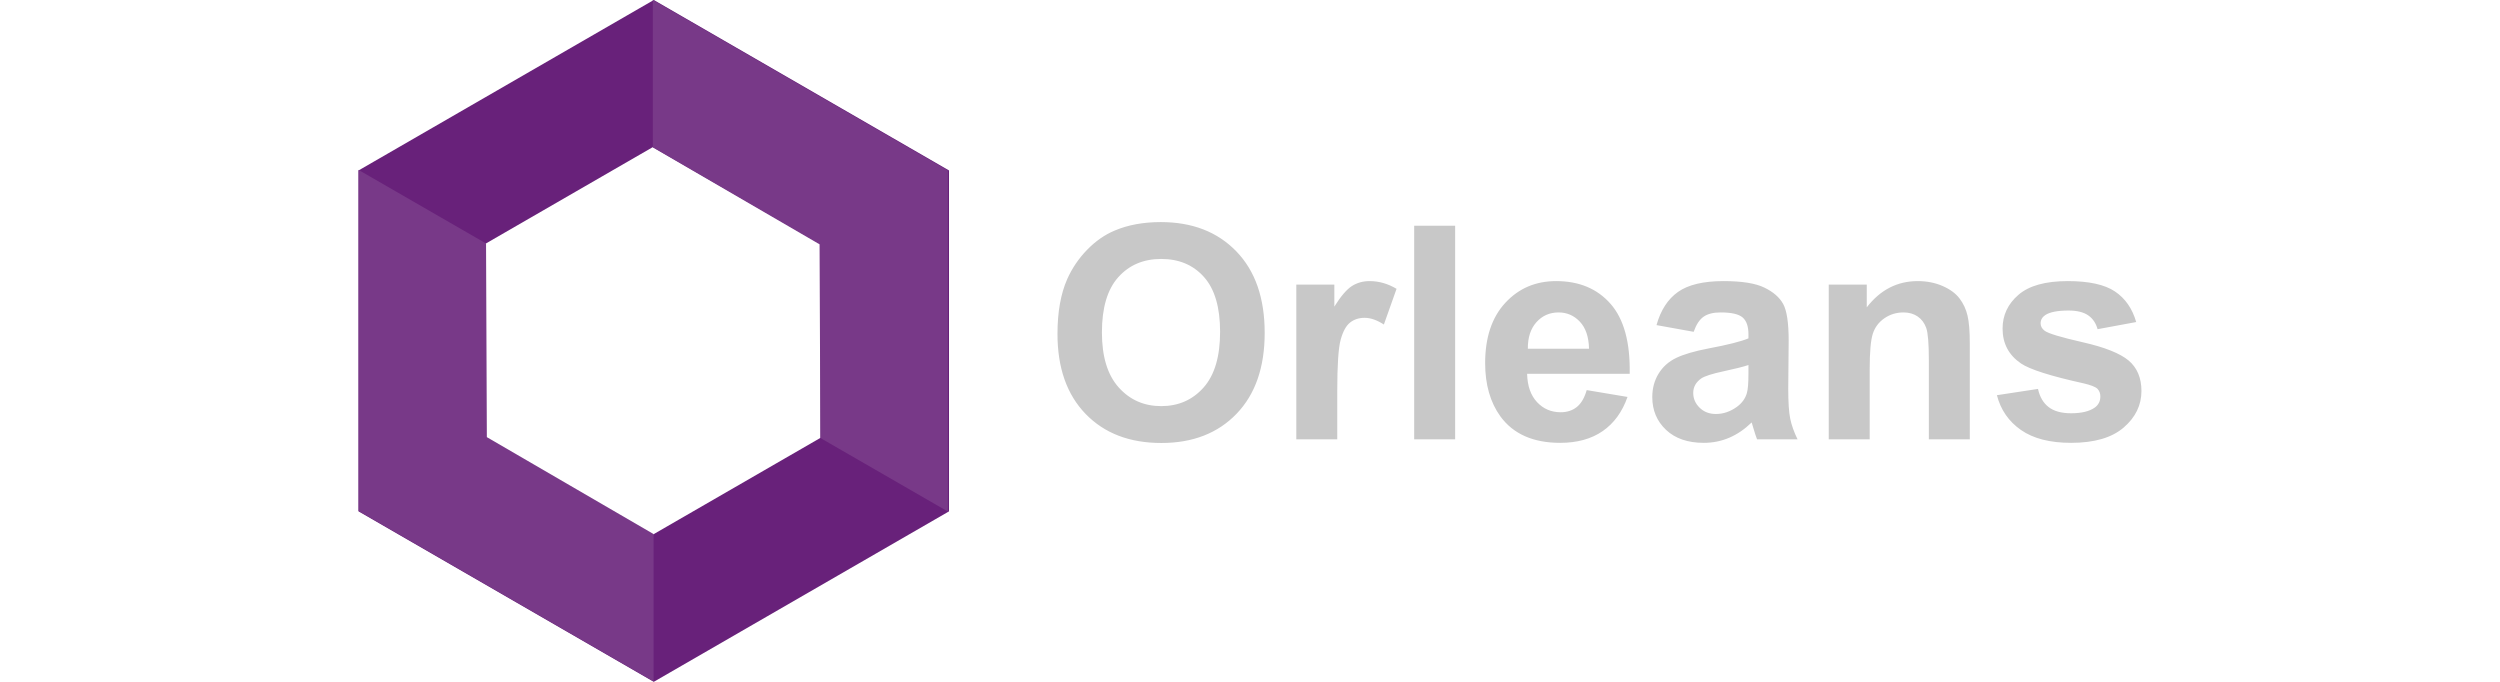
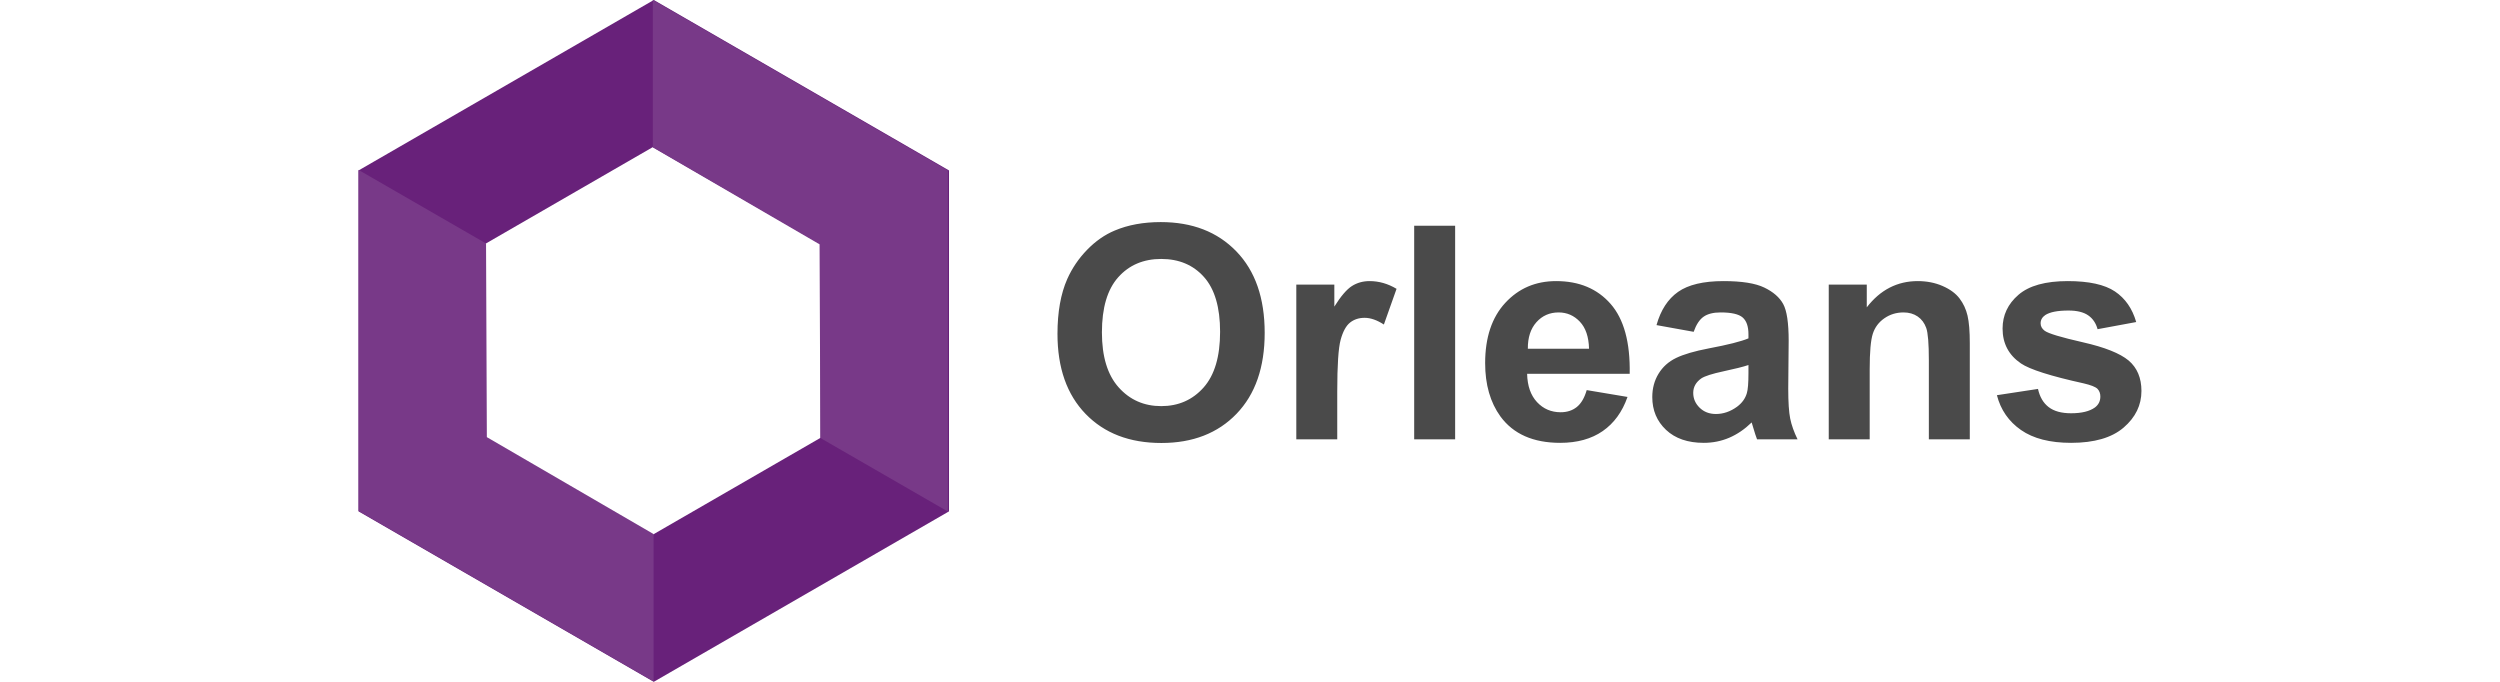
<svg xmlns="http://www.w3.org/2000/svg" xmlns:ns1="https://boxy-svg.com" width="176" height="48" viewBox="-0 -0 176.918 67.657">
  <g id="Page-1" style="stroke: none; stroke-width: 1; fill: none; fill-rule: evenodd;" transform="matrix(0.7849569, 0, 0, 0.7849569, -0.000001, 0)">
-     <path d="M 88.355 42.203 C 88.355 39.453 88.766 37.144 89.589 35.277 C 90.203 33.902 91.041 32.668 92.104 31.575 C 93.166 30.482 94.329 29.671 95.594 29.143 C 97.277 28.431 99.217 28.075 101.415 28.075 C 105.394 28.075 108.578 29.309 110.966 31.777 C 113.355 34.246 114.549 37.678 114.549 42.074 C 114.549 46.434 113.364 49.845 110.994 52.307 C 108.624 54.769 105.455 56 101.489 56 C 97.473 56 94.28 54.775 91.91 52.325 C 89.54 49.876 88.355 46.502 88.355 42.203 L 88.355 42.203 Z M 93.973 42.019 C 93.973 45.077 94.679 47.395 96.092 48.973 C 97.504 50.551 99.297 51.34 101.47 51.34 C 103.644 51.34 105.428 50.557 106.822 48.991 C 108.215 47.426 108.912 45.077 108.912 41.946 C 108.912 38.851 108.234 36.542 106.877 35.019 C 105.52 33.497 103.718 32.735 101.47 32.735 C 99.223 32.735 97.412 33.506 96.036 35.047 C 94.661 36.588 93.973 38.912 93.973 42.019 L 93.973 42.019 Z M 123.722 55.54 L 118.546 55.54 L 118.546 35.977 L 123.354 35.977 L 123.354 38.759 C 124.177 37.445 124.917 36.579 125.574 36.161 C 126.231 35.744 126.977 35.535 127.812 35.535 C 128.991 35.535 130.127 35.861 131.219 36.511 L 129.617 41.025 C 128.745 40.46 127.934 40.177 127.185 40.177 C 126.461 40.177 125.847 40.377 125.343 40.776 C 124.84 41.175 124.444 41.896 124.155 42.94 C 123.867 43.984 123.722 46.17 123.722 49.498 L 123.722 55.54 Z M 133.448 55.54 L 133.448 28.535 L 138.625 28.535 L 138.625 55.54 L 133.448 55.54 Z M 155.258 49.314 L 160.416 50.179 C 159.753 52.071 158.706 53.511 157.275 54.499 C 155.845 55.488 154.055 55.982 151.906 55.982 C 148.504 55.982 145.987 54.871 144.353 52.648 C 143.064 50.867 142.419 48.62 142.419 45.906 C 142.419 42.664 143.266 40.125 144.961 38.289 C 146.656 36.453 148.799 35.535 151.39 35.535 C 154.3 35.535 156.597 36.496 158.279 38.418 C 159.962 40.34 160.766 43.284 160.692 47.251 L 147.724 47.251 C 147.761 48.786 148.179 49.98 148.977 50.833 C 149.775 51.687 150.77 52.114 151.961 52.114 C 152.771 52.114 153.453 51.893 154.006 51.451 C 154.558 51.008 154.976 50.296 155.258 49.314 L 155.258 49.314 Z M 155.553 44.082 C 155.516 42.584 155.129 41.445 154.392 40.665 C 153.656 39.885 152.759 39.496 151.703 39.496 C 150.573 39.496 149.64 39.907 148.903 40.73 C 148.166 41.553 147.804 42.67 147.816 44.082 L 155.553 44.082 Z M 168.779 41.946 L 164.082 41.098 C 164.61 39.207 165.518 37.807 166.808 36.898 C 168.097 35.99 170.013 35.535 172.555 35.535 C 174.864 35.535 176.583 35.808 177.713 36.355 C 178.843 36.901 179.638 37.595 180.098 38.436 C 180.559 39.278 180.789 40.822 180.789 43.069 L 180.734 49.111 C 180.734 50.83 180.817 52.098 180.982 52.915 C 181.148 53.732 181.458 54.607 181.913 55.54 L 176.792 55.54 C 176.657 55.196 176.491 54.686 176.294 54.011 C 176.208 53.704 176.147 53.501 176.11 53.403 C 175.226 54.263 174.28 54.907 173.273 55.337 C 172.266 55.767 171.192 55.982 170.05 55.982 C 168.036 55.982 166.449 55.435 165.288 54.343 C 164.128 53.25 163.547 51.868 163.547 50.198 C 163.547 49.093 163.811 48.107 164.34 47.241 C 164.868 46.376 165.607 45.713 166.559 45.252 C 167.511 44.791 168.883 44.389 170.676 44.045 C 173.095 43.591 174.772 43.167 175.705 42.774 L 175.705 42.259 C 175.705 41.264 175.459 40.555 174.968 40.131 C 174.477 39.707 173.55 39.496 172.187 39.496 C 171.266 39.496 170.547 39.677 170.031 40.039 C 169.516 40.401 169.098 41.037 168.779 41.946 L 168.779 41.946 Z M 175.705 46.145 C 175.042 46.366 173.992 46.63 172.555 46.937 C 171.118 47.244 170.179 47.545 169.737 47.84 C 169.061 48.319 168.724 48.927 168.724 49.664 C 168.724 50.388 168.994 51.015 169.534 51.543 C 170.074 52.071 170.762 52.335 171.597 52.335 C 172.531 52.335 173.421 52.028 174.268 51.414 C 174.894 50.947 175.306 50.376 175.502 49.701 C 175.637 49.258 175.705 48.417 175.705 47.177 L 175.705 46.145 Z M 203.686 55.54 L 198.51 55.54 L 198.51 45.556 C 198.51 43.444 198.399 42.078 198.178 41.457 C 197.957 40.837 197.598 40.355 197.1 40.011 C 196.603 39.668 196.004 39.496 195.304 39.496 C 194.408 39.496 193.604 39.741 192.891 40.232 C 192.179 40.724 191.691 41.374 191.427 42.185 C 191.163 42.996 191.031 44.494 191.031 46.68 L 191.031 55.54 L 185.855 55.54 L 185.855 35.977 L 190.662 35.977 L 190.662 38.851 C 192.369 36.64 194.518 35.535 197.11 35.535 C 198.252 35.535 199.296 35.741 200.241 36.152 C 201.187 36.564 201.902 37.089 202.387 37.727 C 202.872 38.366 203.21 39.09 203.4 39.901 C 203.591 40.711 203.686 41.872 203.686 43.382 L 203.686 55.54 Z M 207.112 49.958 L 212.307 49.166 C 212.528 50.173 212.976 50.938 213.651 51.46 C 214.327 51.982 215.272 52.243 216.488 52.243 C 217.827 52.243 218.834 51.997 219.509 51.506 C 219.963 51.162 220.19 50.701 220.19 50.124 C 220.19 49.731 220.068 49.406 219.822 49.148 C 219.564 48.902 218.987 48.675 218.091 48.466 C 213.915 47.545 211.269 46.704 210.151 45.943 C 208.604 44.887 207.83 43.419 207.83 41.54 C 207.83 39.846 208.5 38.421 209.838 37.267 C 211.177 36.112 213.252 35.535 216.064 35.535 C 218.741 35.535 220.731 35.971 222.033 36.843 C 223.334 37.715 224.231 39.004 224.722 40.711 L 219.84 41.614 C 219.632 40.853 219.236 40.269 218.652 39.864 C 218.069 39.459 217.237 39.256 216.156 39.256 C 214.793 39.256 213.817 39.446 213.228 39.827 C 212.835 40.097 212.638 40.447 212.638 40.877 C 212.638 41.246 212.81 41.559 213.154 41.817 C 213.621 42.16 215.232 42.646 217.989 43.272 C 220.746 43.898 222.671 44.666 223.764 45.574 C 224.845 46.495 225.385 47.779 225.385 49.424 C 225.385 51.217 224.636 52.758 223.138 54.048 C 221.64 55.337 219.423 55.982 216.488 55.982 C 213.823 55.982 211.714 55.442 210.161 54.361 C 208.607 53.28 207.591 51.813 207.112 49.958 L 207.112 49.958 Z" id="Orleans" style="fill: rgb(200, 200, 200);" ns1:origin="0.5 0.5" />
+     <path d="M 88.355 42.203 C 88.355 39.453 88.766 37.144 89.589 35.277 C 90.203 33.902 91.041 32.668 92.104 31.575 C 93.166 30.482 94.329 29.671 95.594 29.143 C 97.277 28.431 99.217 28.075 101.415 28.075 C 105.394 28.075 108.578 29.309 110.966 31.777 C 113.355 34.246 114.549 37.678 114.549 42.074 C 114.549 46.434 113.364 49.845 110.994 52.307 C 108.624 54.769 105.455 56 101.489 56 C 97.473 56 94.28 54.775 91.91 52.325 C 89.54 49.876 88.355 46.502 88.355 42.203 L 88.355 42.203 Z M 93.973 42.019 C 93.973 45.077 94.679 47.395 96.092 48.973 C 97.504 50.551 99.297 51.34 101.47 51.34 C 103.644 51.34 105.428 50.557 106.822 48.991 C 108.215 47.426 108.912 45.077 108.912 41.946 C 108.912 38.851 108.234 36.542 106.877 35.019 C 105.52 33.497 103.718 32.735 101.47 32.735 C 99.223 32.735 97.412 33.506 96.036 35.047 C 94.661 36.588 93.973 38.912 93.973 42.019 L 93.973 42.019 Z M 123.722 55.54 L 118.546 55.54 L 118.546 35.977 L 123.354 35.977 L 123.354 38.759 C 124.177 37.445 124.917 36.579 125.574 36.161 C 126.231 35.744 126.977 35.535 127.812 35.535 C 128.991 35.535 130.127 35.861 131.219 36.511 L 129.617 41.025 C 128.745 40.46 127.934 40.177 127.185 40.177 C 126.461 40.177 125.847 40.377 125.343 40.776 C 124.84 41.175 124.444 41.896 124.155 42.94 C 123.867 43.984 123.722 46.17 123.722 49.498 L 123.722 55.54 Z M 133.448 55.54 L 133.448 28.535 L 138.625 28.535 L 138.625 55.54 L 133.448 55.54 Z M 155.258 49.314 L 160.416 50.179 C 159.753 52.071 158.706 53.511 157.275 54.499 C 155.845 55.488 154.055 55.982 151.906 55.982 C 148.504 55.982 145.987 54.871 144.353 52.648 C 143.064 50.867 142.419 48.62 142.419 45.906 C 142.419 42.664 143.266 40.125 144.961 38.289 C 146.656 36.453 148.799 35.535 151.39 35.535 C 154.3 35.535 156.597 36.496 158.279 38.418 C 159.962 40.34 160.766 43.284 160.692 47.251 L 147.724 47.251 C 147.761 48.786 148.179 49.98 148.977 50.833 C 149.775 51.687 150.77 52.114 151.961 52.114 C 152.771 52.114 153.453 51.893 154.006 51.451 C 154.558 51.008 154.976 50.296 155.258 49.314 L 155.258 49.314 Z M 155.553 44.082 C 155.516 42.584 155.129 41.445 154.392 40.665 C 153.656 39.885 152.759 39.496 151.703 39.496 C 150.573 39.496 149.64 39.907 148.903 40.73 C 148.166 41.553 147.804 42.67 147.816 44.082 L 155.553 44.082 Z M 168.779 41.946 L 164.082 41.098 C 164.61 39.207 165.518 37.807 166.808 36.898 C 168.097 35.99 170.013 35.535 172.555 35.535 C 174.864 35.535 176.583 35.808 177.713 36.355 C 178.843 36.901 179.638 37.595 180.098 38.436 C 180.559 39.278 180.789 40.822 180.789 43.069 L 180.734 49.111 C 180.734 50.83 180.817 52.098 180.982 52.915 C 181.148 53.732 181.458 54.607 181.913 55.54 L 176.792 55.54 C 176.657 55.196 176.491 54.686 176.294 54.011 C 176.208 53.704 176.147 53.501 176.11 53.403 C 175.226 54.263 174.28 54.907 173.273 55.337 C 172.266 55.767 171.192 55.982 170.05 55.982 C 168.036 55.982 166.449 55.435 165.288 54.343 C 164.128 53.25 163.547 51.868 163.547 50.198 C 163.547 49.093 163.811 48.107 164.34 47.241 C 164.868 46.376 165.607 45.713 166.559 45.252 C 167.511 44.791 168.883 44.389 170.676 44.045 C 173.095 43.591 174.772 43.167 175.705 42.774 L 175.705 42.259 C 175.705 41.264 175.459 40.555 174.968 40.131 C 174.477 39.707 173.55 39.496 172.187 39.496 C 171.266 39.496 170.547 39.677 170.031 40.039 C 169.516 40.401 169.098 41.037 168.779 41.946 L 168.779 41.946 Z M 175.705 46.145 C 175.042 46.366 173.992 46.63 172.555 46.937 C 171.118 47.244 170.179 47.545 169.737 47.84 C 169.061 48.319 168.724 48.927 168.724 49.664 C 168.724 50.388 168.994 51.015 169.534 51.543 C 170.074 52.071 170.762 52.335 171.597 52.335 C 172.531 52.335 173.421 52.028 174.268 51.414 C 174.894 50.947 175.306 50.376 175.502 49.701 C 175.637 49.258 175.705 48.417 175.705 47.177 L 175.705 46.145 Z M 203.686 55.54 L 198.51 55.54 L 198.51 45.556 C 198.51 43.444 198.399 42.078 198.178 41.457 C 197.957 40.837 197.598 40.355 197.1 40.011 C 196.603 39.668 196.004 39.496 195.304 39.496 C 194.408 39.496 193.604 39.741 192.891 40.232 C 192.179 40.724 191.691 41.374 191.427 42.185 C 191.163 42.996 191.031 44.494 191.031 46.68 L 191.031 55.54 L 185.855 55.54 L 185.855 35.977 L 190.662 35.977 L 190.662 38.851 C 192.369 36.64 194.518 35.535 197.11 35.535 C 198.252 35.535 199.296 35.741 200.241 36.152 C 201.187 36.564 201.902 37.089 202.387 37.727 C 202.872 38.366 203.21 39.09 203.4 39.901 C 203.591 40.711 203.686 41.872 203.686 43.382 L 203.686 55.54 Z M 207.112 49.958 L 212.307 49.166 C 212.528 50.173 212.976 50.938 213.651 51.46 C 214.327 51.982 215.272 52.243 216.488 52.243 C 217.827 52.243 218.834 51.997 219.509 51.506 C 219.963 51.162 220.19 50.701 220.19 50.124 C 220.19 49.731 220.068 49.406 219.822 49.148 C 219.564 48.902 218.987 48.675 218.091 48.466 C 213.915 47.545 211.269 46.704 210.151 45.943 C 208.604 44.887 207.83 43.419 207.83 41.54 C 207.83 39.846 208.5 38.421 209.838 37.267 C 211.177 36.112 213.252 35.535 216.064 35.535 C 218.741 35.535 220.731 35.971 222.033 36.843 C 223.334 37.715 224.231 39.004 224.722 40.711 L 219.84 41.614 C 219.632 40.853 219.236 40.269 218.652 39.864 C 218.069 39.459 217.237 39.256 216.156 39.256 C 214.793 39.256 213.817 39.446 213.228 39.827 C 212.835 40.097 212.638 40.447 212.638 40.877 C 212.638 41.246 212.81 41.559 213.154 41.817 C 213.621 42.16 215.232 42.646 217.989 43.272 C 220.746 43.898 222.671 44.666 223.764 45.574 C 224.845 46.495 225.385 47.779 225.385 49.424 C 225.385 51.217 224.636 52.758 223.138 54.048 C 221.64 55.337 219.423 55.982 216.488 55.982 C 213.823 55.982 211.714 55.442 210.161 54.361 C 208.607 53.28 207.591 51.813 207.112 49.958 L 207.112 49.958 Z" id="Orleans" fill="#4A4A4A" ns1:origin="0.5 0.5" />
    <path d="M 37.322 0 L 74.644 21.548 L 74.644 64.644 L 37.322 86.192 L 0 64.644 L 0 21.548 L 37.322 0 Z M 37.194 18.601 L 58.408 30.848 L 58.408 55.343 L 37.194 67.591 L 15.981 55.343 L 15.981 30.848 L 37.194 18.601 Z" id="Combined-Shape" style="fill: rgb(104, 33, 122);" ns1:origin="0.5 0.5" />
    <path id="Path-1" d="M 37.201 0 L 37.201 18.631 L 58.28 30.887 L 58.382 55.369 L 74.499 64.666 L 74.499 21.551 Z" style="fill: rgb(120, 57, 136);" ns1:origin="0.5 0.5" />
    <path id="Path-1-Copy" d="M 0 21.482 L 0 40.114 L 21.079 52.369 L 21.181 76.852 L 37.298 86.148 L 37.298 43.034 Z" style="fill: rgb(120, 57, 136);" transform="matrix(-1, 0, 0, -1, 37.298, 107.63)" ns1:origin="0.5 0.5" />
  </g>
</svg>
